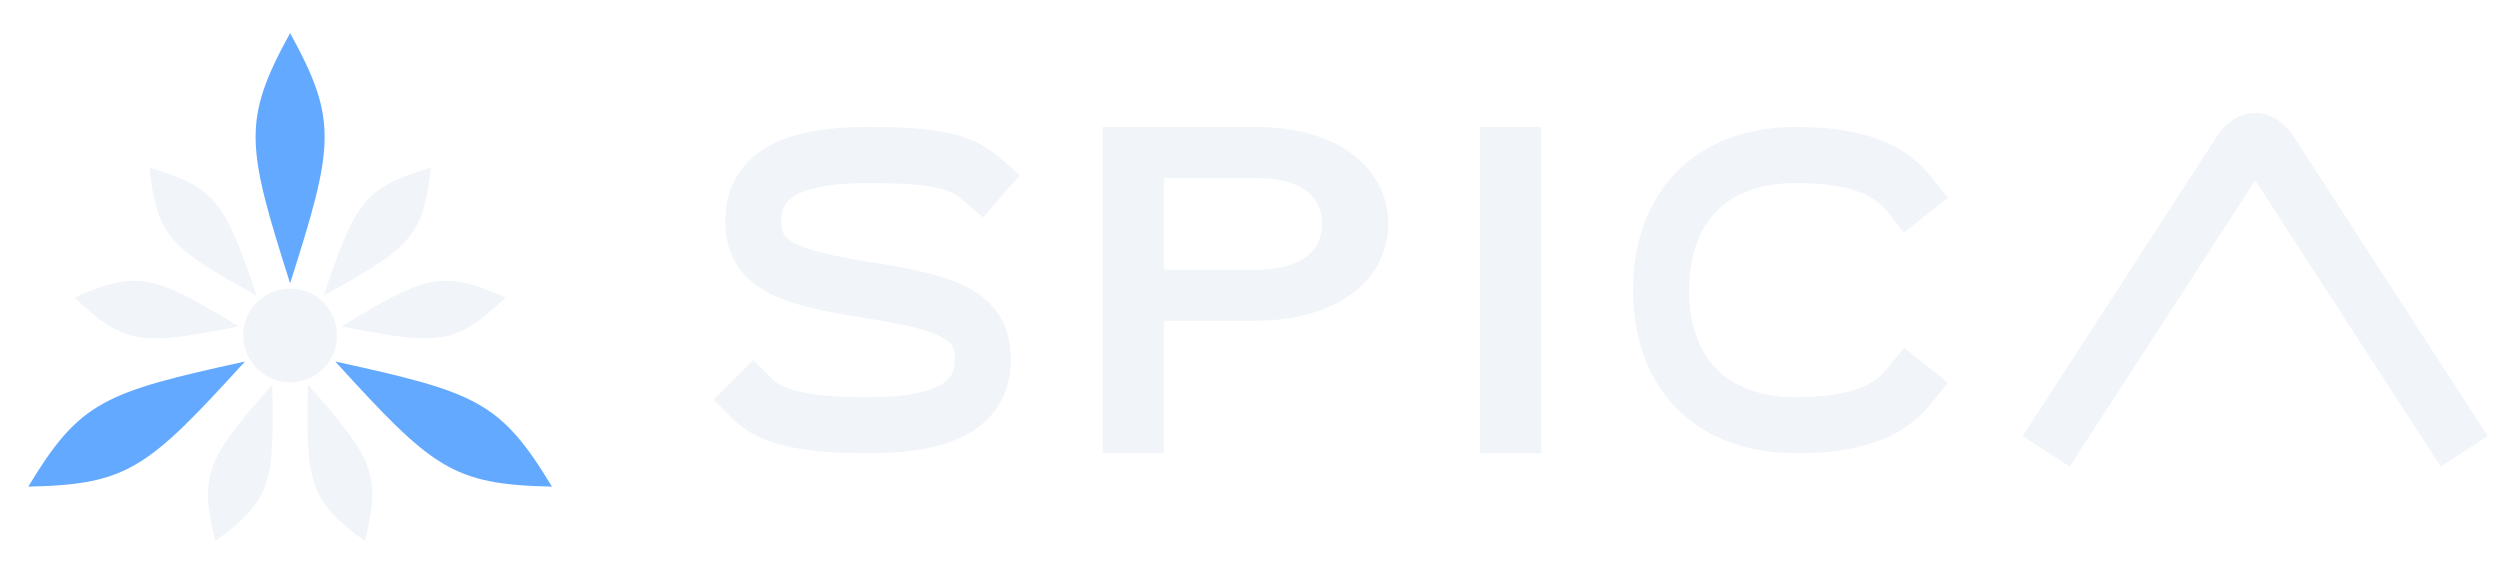
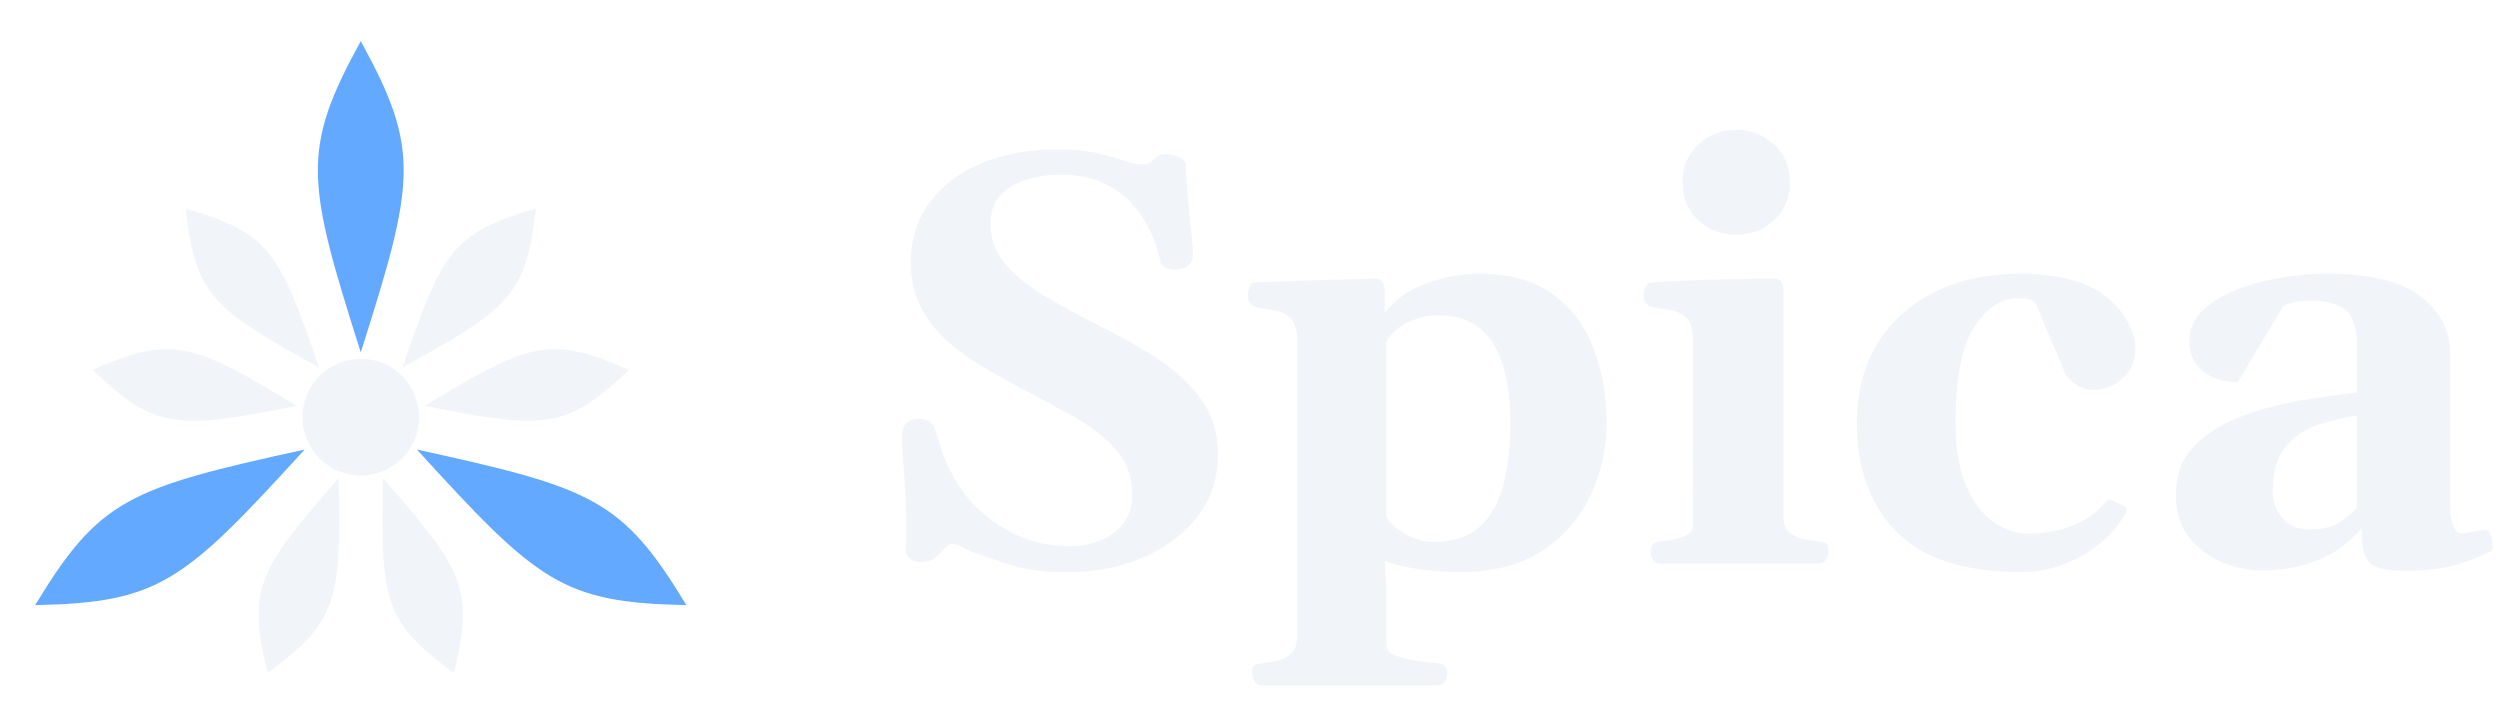
- <svg xmlns="http://www.w3.org/2000/svg" viewBox="0 0 275.75 64" aria-hidden="true">
+ <svg xmlns="http://www.w3.org/2000/svg" viewBox="0 0 221.75 64" aria-hidden="true">
  <g transform="translate(32 37) scale(1.15) translate(-32 -32)">
    <path fill="#62A9FF" transform="rotate(0 32 32)" d="M32 27C36.2 13.8 36.62 11.4 32 3C27.38 11.4 27.8 13.8 32 27Z" />
    <path fill="#F1F5F9" transform="rotate(40 32 32)" d="M32 27C35.4 18.2 35.74 16.6 32 11C28.26 16.6 28.6 18.2 32 27Z" />
    <path fill="#F1F5F9" transform="rotate(80 32 32)" d="M32 27C35.4 18.2 35.74 16.6 32 11C28.26 16.6 28.6 18.2 32 27Z" />
    <path fill="#62A9FF" transform="rotate(120 32 32)" d="M32 27C36.2 13.8 36.62 11.4 32 3C27.38 11.4 27.8 13.8 32 27Z" />
    <path fill="#F1F5F9" transform="rotate(160 32 32)" d="M32 27C35.4 18.2 35.74 16.6 32 11C28.26 16.6 28.6 18.2 32 27Z" />
    <path fill="#F1F5F9" transform="rotate(200 32 32)" d="M32 27C35.4 18.2 35.74 16.6 32 11C28.26 16.6 28.6 18.2 32 27Z" />
    <path fill="#62A9FF" transform="rotate(240 32 32)" d="M32 27C36.2 13.8 36.62 11.4 32 3C27.38 11.4 27.8 13.8 32 27Z" />
    <path fill="#F1F5F9" transform="rotate(280 32 32)" d="M32 27C35.4 18.2 35.74 16.6 32 11C28.26 16.6 28.6 18.2 32 27Z" />
    <path fill="#F1F5F9" transform="rotate(320 32 32)" d="M32 27C35.4 18.2 35.74 16.6 32 11C28.26 16.6 28.6 18.2 32 27Z" />
    <circle cx="32" cy="32" r="4.5" fill="#F1F5F9" />
  </g>
  <g transform="translate(80 14) scale(0.5625)">
-     <path fill="none" stroke="#F1F5F9" stroke-width="11" stroke-linecap="square" stroke-linejoin="miter" d="M50 10C46 6.5 40 5.5 28 5.5C12 5.5 5.5 10 5.5 18.5C5.5 27 12 29.5 28 32C44 34.5 50.5 37 50.5 45.5C50.5 54 44 58.5 28 58.5C16 58.5 9 57 5.5 53.5" />
-     <path fill="#F1F5F9" fill-rule="evenodd" d="M74 0H104C120 0 130 8 130 19S120 38 104 38H86V64H74V0ZM86 10V28H104C112 28 117 25 117 19S112 10 104 10H86Z" />
-     <path fill="#F1F5F9" d="M148 0h12v64h-12z" />
-     <path fill="none" stroke="#F1F5F9" stroke-width="11" stroke-linecap="square" stroke-linejoin="miter" d="M232 13C228 8 221 5.5 210 5.5C193 5.5 183.5 16 183.5 32C183.5 48 193 58.5 210 58.5C221 58.5 228 56 232 51" />
-     <path fill="none" stroke="#F1F5F9" stroke-width="11" stroke-linecap="square" stroke-linejoin="miter" d="M262 59 297 5c2-3 4-3 6 0l35 54" />
+     <path fill="#F1F5F9" d="M26.07 65.35L26.07 65.35Q20.52 65.35 16.62 64.05Q12.72 62.74 11.14 62.15L11.14 62.15Q9.88 61.65 9.22 61.27Q8.57 60.89 8.03 60.89L8.03 60.89Q7.44 60.89 7.06 61.25Q6.67 61.61 6.4 61.93L6.4 61.93Q5.46 63.01 4.67 63.39Q3.88 63.77 3.07 63.77L3.07 63.77Q1.94 63.77 1.24 63.17Q0.54 62.56 0.58 61.61L0.58 61.61Q0.67 60.39 0.67 59.9Q0.67 59.4 0.67 57.78L0.67 57.78Q0.67 53.58 0.34 49.75Q0 45.91 0 44.29L0 44.29Q0 42.4 0.79 41.76Q1.58 41.13 2.61 41.13L2.61 41.13Q4.78 41.13 5.32 43.03L5.32 43.03Q5.64 44.16 6.31 46.23Q6.99 48.3 8.39 50.74L8.39 50.74Q11.05 55.34 15.87 58.29Q20.7 61.25 26.43 61.25L26.43 61.25Q28.95 61.25 31.23 60.35Q33.51 59.44 34.95 57.6Q36.4 55.75 36.31 52.95L36.31 52.95Q36.22 48.67 33.53 45.78Q30.85 42.89 26.92 40.73Q23 38.56 19.08 36.49L19.08 36.49Q16.1 34.91 12.99 33.11Q9.88 31.3 7.26 29Q4.64 26.7 3.02 23.63Q1.4 20.57 1.4 16.51L1.4 16.51Q1.4 11.14 4.31 7.13Q7.21 3.11 12.4 0.9Q17.59 -1.31 24.31 -1.31L24.31 -1.31Q28.41 -1.31 30.94 -0.72Q33.46 -0.14 35.04 0.45Q36.62 1.04 37.93 1.04L37.93 1.04Q39.06 1.04 39.37 0.59Q39.69 0.14 40.32 -0.27L40.32 -0.27Q40.82 -0.59 41.58 -0.59L41.58 -0.59Q42.71 -0.59 43.75 -0.09Q44.78 0.41 44.78 1.13L44.78 1.13Q44.83 3.47 45.1 6.45Q45.37 9.43 45.64 11.86Q45.91 14.3 45.91 15.02L45.91 15.02Q45.91 16.51 45.06 17.07Q44.2 17.63 43.07 17.63L43.07 17.63Q41.45 17.63 40.82 16.6L40.82 16.6Q40.82 16.55 40.48 15.15Q40.14 13.76 39.21 11.68Q38.29 9.61 36.55 7.53Q34.82 5.46 31.98 4.06Q29.13 2.66 24.98 2.66L24.98 2.66Q22.28 2.66 19.75 3.41Q17.23 4.15 15.6 5.84Q13.98 7.53 13.98 10.46L13.98 10.46Q13.98 14.12 16.46 16.91Q18.94 19.71 22.73 21.92Q26.52 24.13 30.35 26.07L30.35 26.07Q35.04 28.37 39.51 31.14Q43.97 33.92 46.9 37.68Q49.84 41.45 49.84 46.77L49.84 46.77Q49.84 52.5 46.54 56.67Q43.25 60.84 37.86 63.1Q32.47 65.35 26.07 65.35" />
+     <path fill="#F1F5F9" d="M84.47 83.21L56.74 83.21Q56.02 83.21 55.61 82.54Q55.2 81.86 55.2 81.36L55.2 81.36Q55.2 80.33 55.54 80.06Q55.88 79.79 56.83 79.7L56.83 79.7Q57.95 79.56 59.22 79.29Q60.48 79.02 61.41 78.14Q62.33 77.26 62.33 75.32L62.33 75.32L62.33 28.91Q62.33 26.11 61.11 25.12Q59.89 24.13 58.32 23.95Q56.74 23.77 55.61 23.45L55.61 23.45Q55.16 23.23 54.84 22.87Q54.53 22.51 54.53 21.65L54.53 21.65Q54.53 21.11 54.8 20.41Q55.07 19.71 55.61 19.66L55.61 19.66Q61.83 19.39 67 19.24Q72.16 19.08 74.78 19.03L74.78 19.03Q75.14 19.03 75.59 19.39Q76.04 19.75 76.13 20.84L76.13 20.84L76.13 24.49Q78.43 21.33 82.72 19.8Q87 18.27 90.92 18.27L90.92 18.27Q98.37 18.27 102.79 21.6Q107.21 24.94 109.17 30.31Q111.13 35.68 111.13 41.76L111.13 41.76Q111.13 47.81 108.6 53.2Q106.08 58.59 100.98 61.95Q95.89 65.31 88.13 65.31L88.13 65.31Q85.24 65.31 82.17 64.95Q79.11 64.59 76.13 63.59L76.13 63.59L76.4 67.92L76.4 76.81Q76.4 77.8 77.69 78.39Q78.97 78.97 80.87 79.27Q82.76 79.56 84.52 79.7L84.52 79.7Q86.01 79.88 86.01 81.36L86.01 81.36Q86.01 81.86 85.62 82.54Q85.24 83.21 84.47 83.21L84.47 83.21M83.75 60.57L83.75 60.57Q88.4 60.57 91.06 58.2Q93.72 55.84 94.83 51.6Q95.93 47.36 95.93 41.76L95.93 41.76Q95.93 36.8 94.85 32.99Q93.77 29.18 91.26 26.99Q88.76 24.81 84.47 24.81L84.47 24.81Q82.4 24.81 79.99 25.84Q77.57 26.88 76.4 29L76.4 29L76.4 56.6Q76.99 57.91 79.31 59.24Q81.63 60.57 83.75 60.57" />
+     <path fill="#F1F5F9" d="M144.6 64L119.56 64Q118.8 64 118.41 63.32Q118.03 62.65 118.03 62.15L118.03 62.15Q118.03 60.62 119.52 60.48L119.52 60.48Q121.19 60.35 122.95 59.83Q124.71 59.31 124.71 58.05L124.71 58.05L124.75 28.91Q124.75 26.11 123.58 25.12Q122.41 24.13 120.83 23.95Q119.25 23.77 118.03 23.45L118.03 23.45Q117.58 23.23 117.26 22.87Q116.95 22.51 116.95 21.65L116.95 21.65Q116.95 21.11 117.22 20.41Q117.49 19.71 118.03 19.66L118.03 19.66Q124.48 19.26 129.69 19.15Q134.9 19.03 137.65 19.03L137.65 19.03Q138.01 19.03 138.51 19.39Q139 19.75 139 20.84L139 20.84L139 56.56Q139 58.27 139.93 59.06Q140.85 59.85 142.14 60.1Q143.42 60.35 144.51 60.48L144.51 60.48Q145.45 60.57 145.79 60.84Q146.13 61.11 146.13 62.15L146.13 62.15Q146.13 62.65 145.75 63.32Q145.36 64 144.6 64L144.6 64M131.56 12.13L131.56 12.13Q128.04 12.13 125.56 9.83Q123.08 7.53 123.08 3.88L123.08 3.88Q123.08 0.23 125.56 -2.1Q128.04 -4.42 131.56 -4.42L131.56 -4.42Q135.03 -4.42 137.54 -2.1Q140.04 0.23 140.04 3.88L140.04 3.88Q140.04 7.53 137.54 9.83Q135.03 12.13 131.56 12.13" />
+     <path fill="#F1F5F9" d="M176.44 65.31L176.44 65.31Q162.95 65.31 156.77 58.9Q150.59 52.5 150.59 41.9L150.59 41.9Q150.59 34.5 153.86 29.23Q157.13 23.95 162.95 21.11Q168.77 18.27 176.44 18.27L176.44 18.27Q190.1 18.27 193.85 27.02L193.85 27.02Q194.25 27.96 194.37 28.57Q194.48 29.18 194.48 29.95L194.48 29.95Q194.48 32.34 193.33 33.83Q192.18 35.32 190.67 35.97Q189.16 36.62 188.03 36.62L188.03 36.62Q186.36 36.62 185.05 35.7Q183.74 34.77 183.38 33.92L183.38 33.92L178.74 22.87Q178.42 22.55 177.77 22.33Q177.11 22.1 176.21 22.1L176.21 22.1Q172.06 22.1 169.11 26.63Q166.15 31.17 166.15 41.9L166.15 41.9Q166.15 47.9 167.82 51.73Q169.49 55.57 172.13 57.42Q174.77 59.26 177.61 59.26L177.61 59.26Q181.17 59.26 184.35 58.09Q187.53 56.92 189.52 54.62L189.52 54.62Q189.74 54.39 189.99 54.12Q190.24 53.85 190.69 53.94L190.69 53.94L192.67 54.89Q193.13 55.07 193.13 55.43L193.13 55.43Q193.13 55.7 192.86 56.2L192.86 56.2Q190.6 60.17 186.09 62.74Q181.58 65.31 176.44 65.31" />
+     <path fill="#F1F5F9" d="M200.88 53.09L200.88 53.09Q200.88 48.58 203.59 45.67Q206.3 42.76 210.6 41.02Q214.91 39.28 219.89 38.38Q224.88 37.48 229.43 37.03L229.43 37.03L229.43 29.59Q229.43 25.3 227.54 23.93Q225.64 22.55 222.62 22.55L222.62 22.55Q220.37 22.55 219.33 22.8Q218.29 23.05 217.84 23.32L217.84 23.32L210.67 35.36Q207.2 35.36 205.1 33.58Q203 31.8 203 29L203 29Q203 26.07 205.15 24.04Q207.29 22.01 210.65 20.72Q214.01 19.44 217.71 18.85Q221.41 18.27 224.56 18.27L224.56 18.27Q234.89 18.27 239.51 21.85Q244.14 25.44 244.14 30.8L244.14 30.8L244.14 55.07Q244.14 56.83 244.63 58.02Q245.13 59.22 245.85 59.22L245.85 59.22Q246.48 59.22 247.86 58.93Q249.23 58.63 249.5 58.63L249.5 58.63Q250.27 58.63 250.56 59.51Q250.86 60.39 250.86 61.2L250.86 61.2Q250.86 61.79 250.59 62.02L250.59 62.02Q249.86 62.51 246.21 63.82Q242.56 65.13 237.06 65.13L237.06 65.13Q232.86 65.13 231.53 63.95Q230.2 62.78 230.2 59.08L230.2 59.08L230.2 58.41Q227.27 61.88 223.16 63.48Q219.06 65.08 214.32 65.08L214.32 65.08Q211.62 65.08 208.48 63.89Q205.35 62.69 203.12 60.05Q200.88 57.42 200.88 53.09M216.17 52.63L216.17 52.63Q216.17 54.89 217.64 56.74Q219.1 58.59 222.08 58.59L222.08 58.59Q224.97 58.59 226.77 57.42Q228.58 56.24 229.43 55.16L229.43 55.16L229.43 40.64Q226.41 41.09 223.34 42.1Q220.28 43.12 218.23 45.53Q216.17 47.94 216.17 52.63" />
  </g>
</svg>
